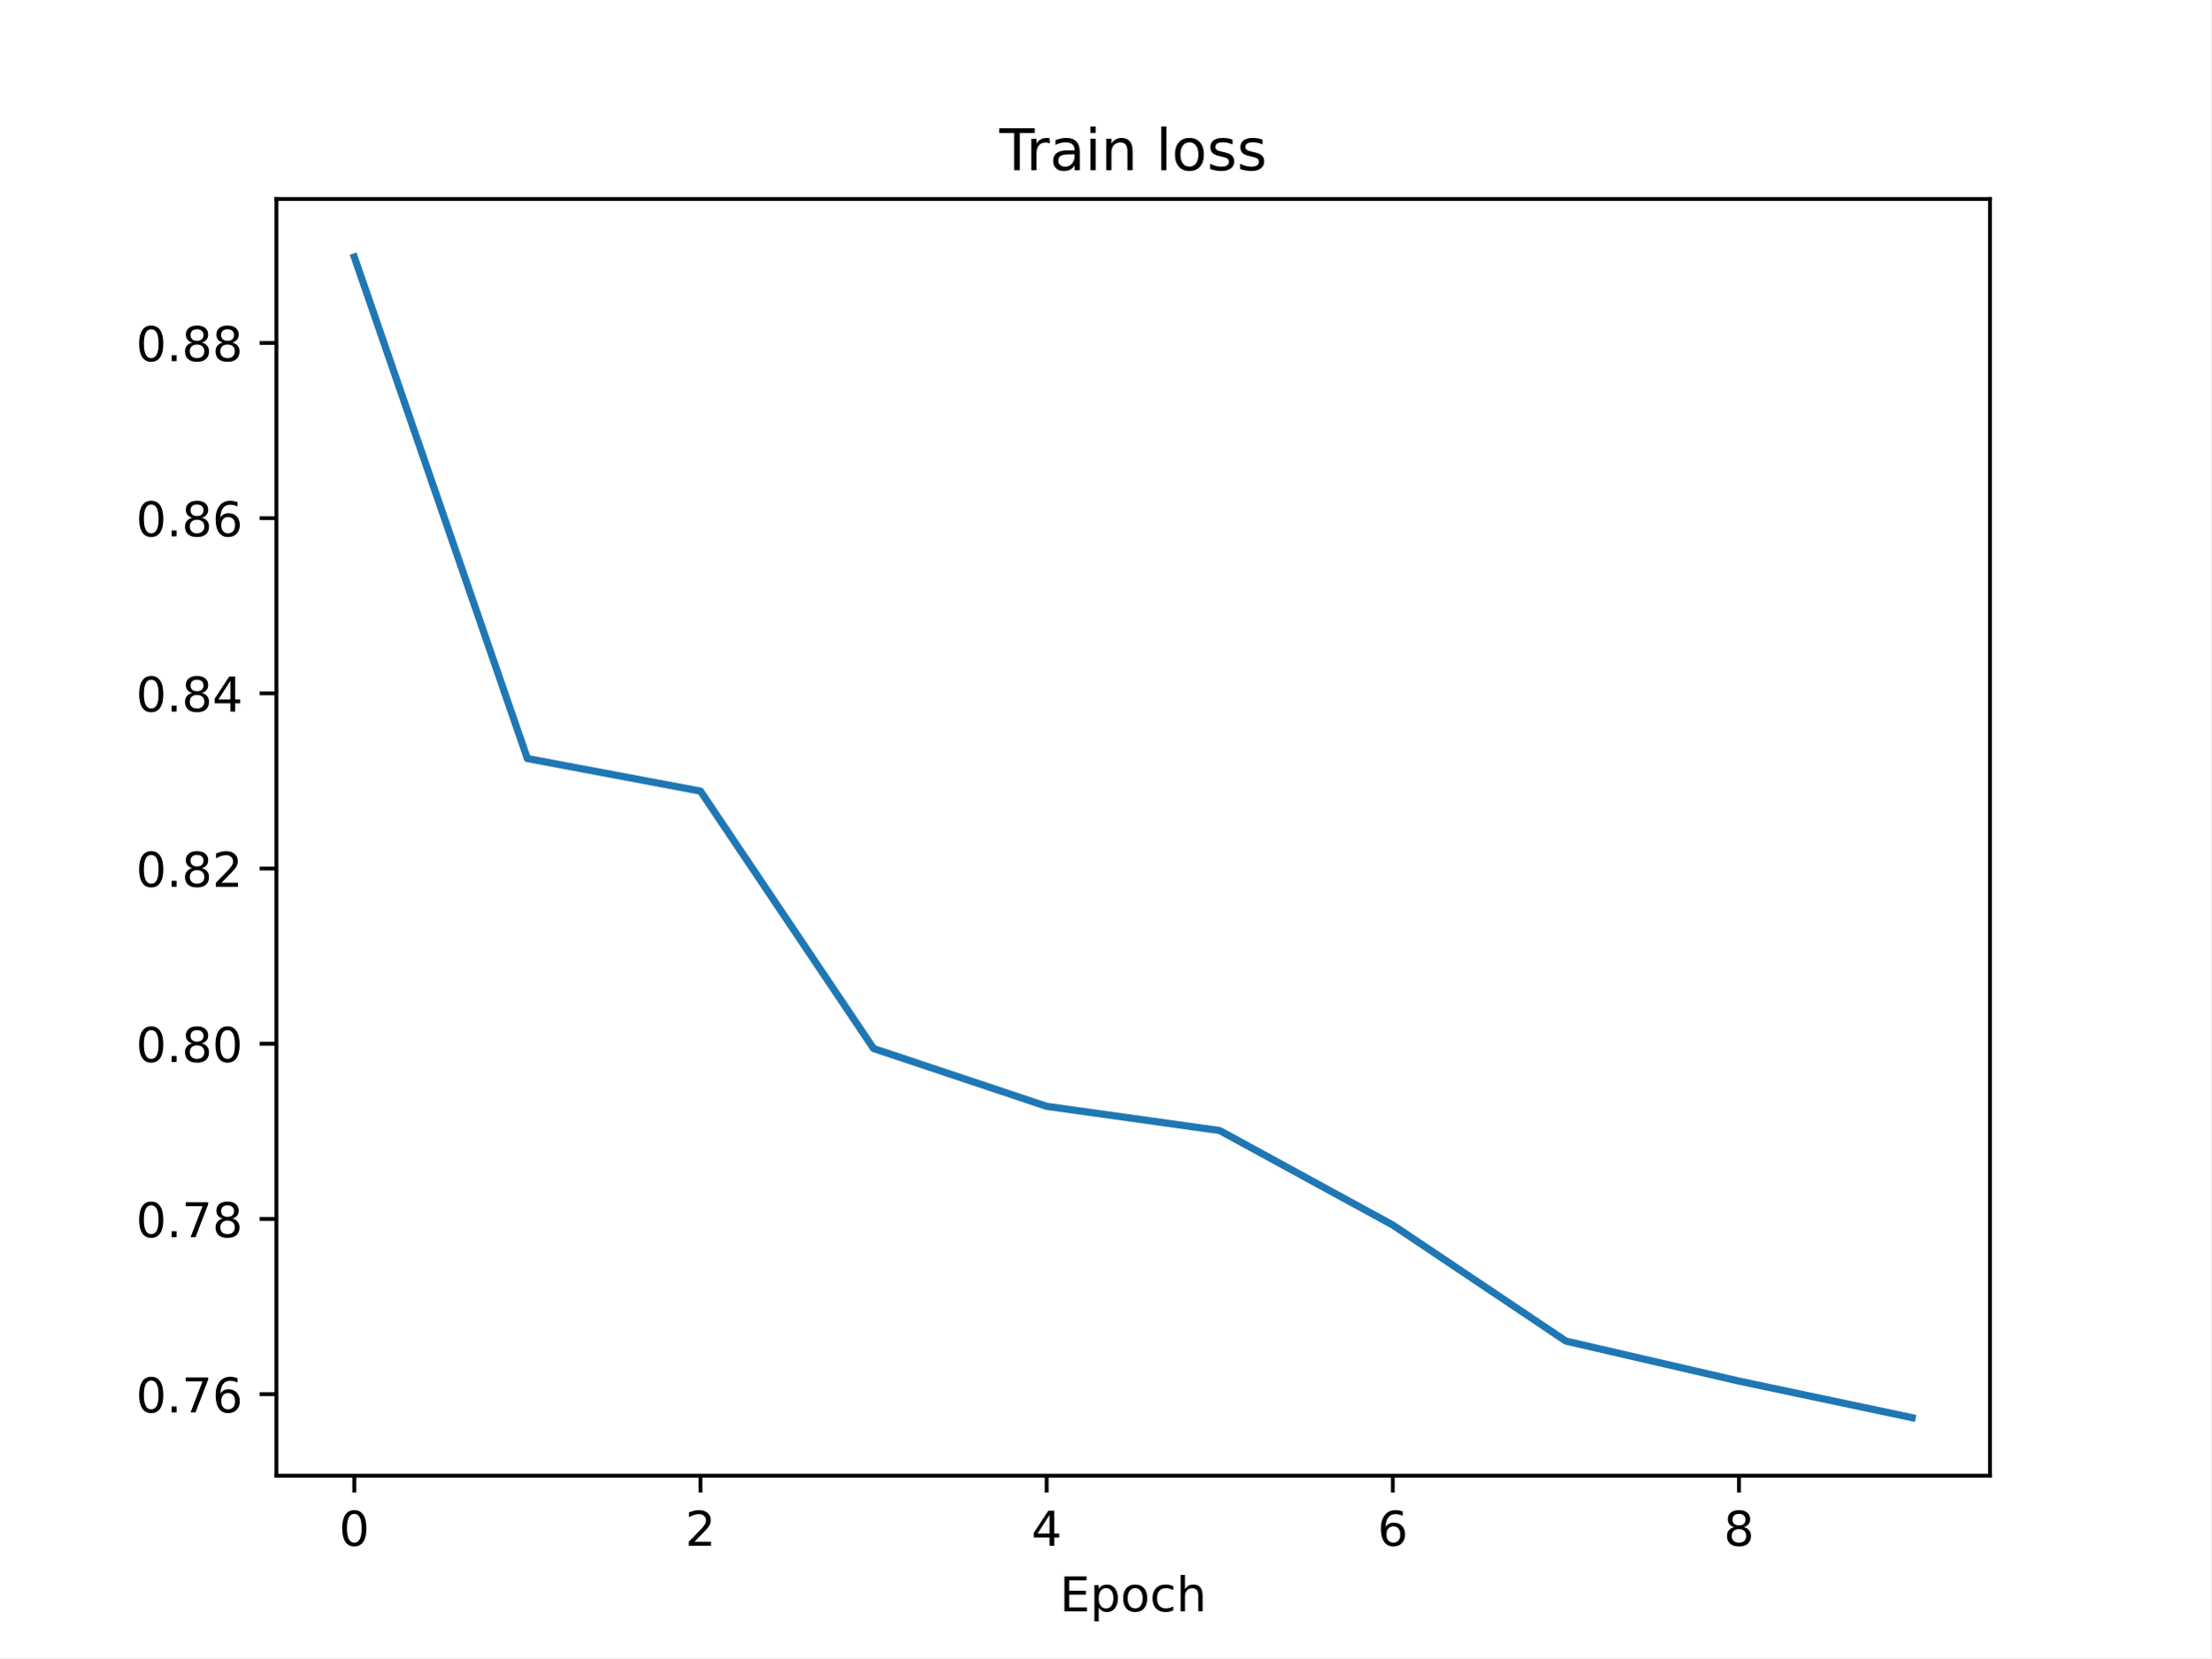
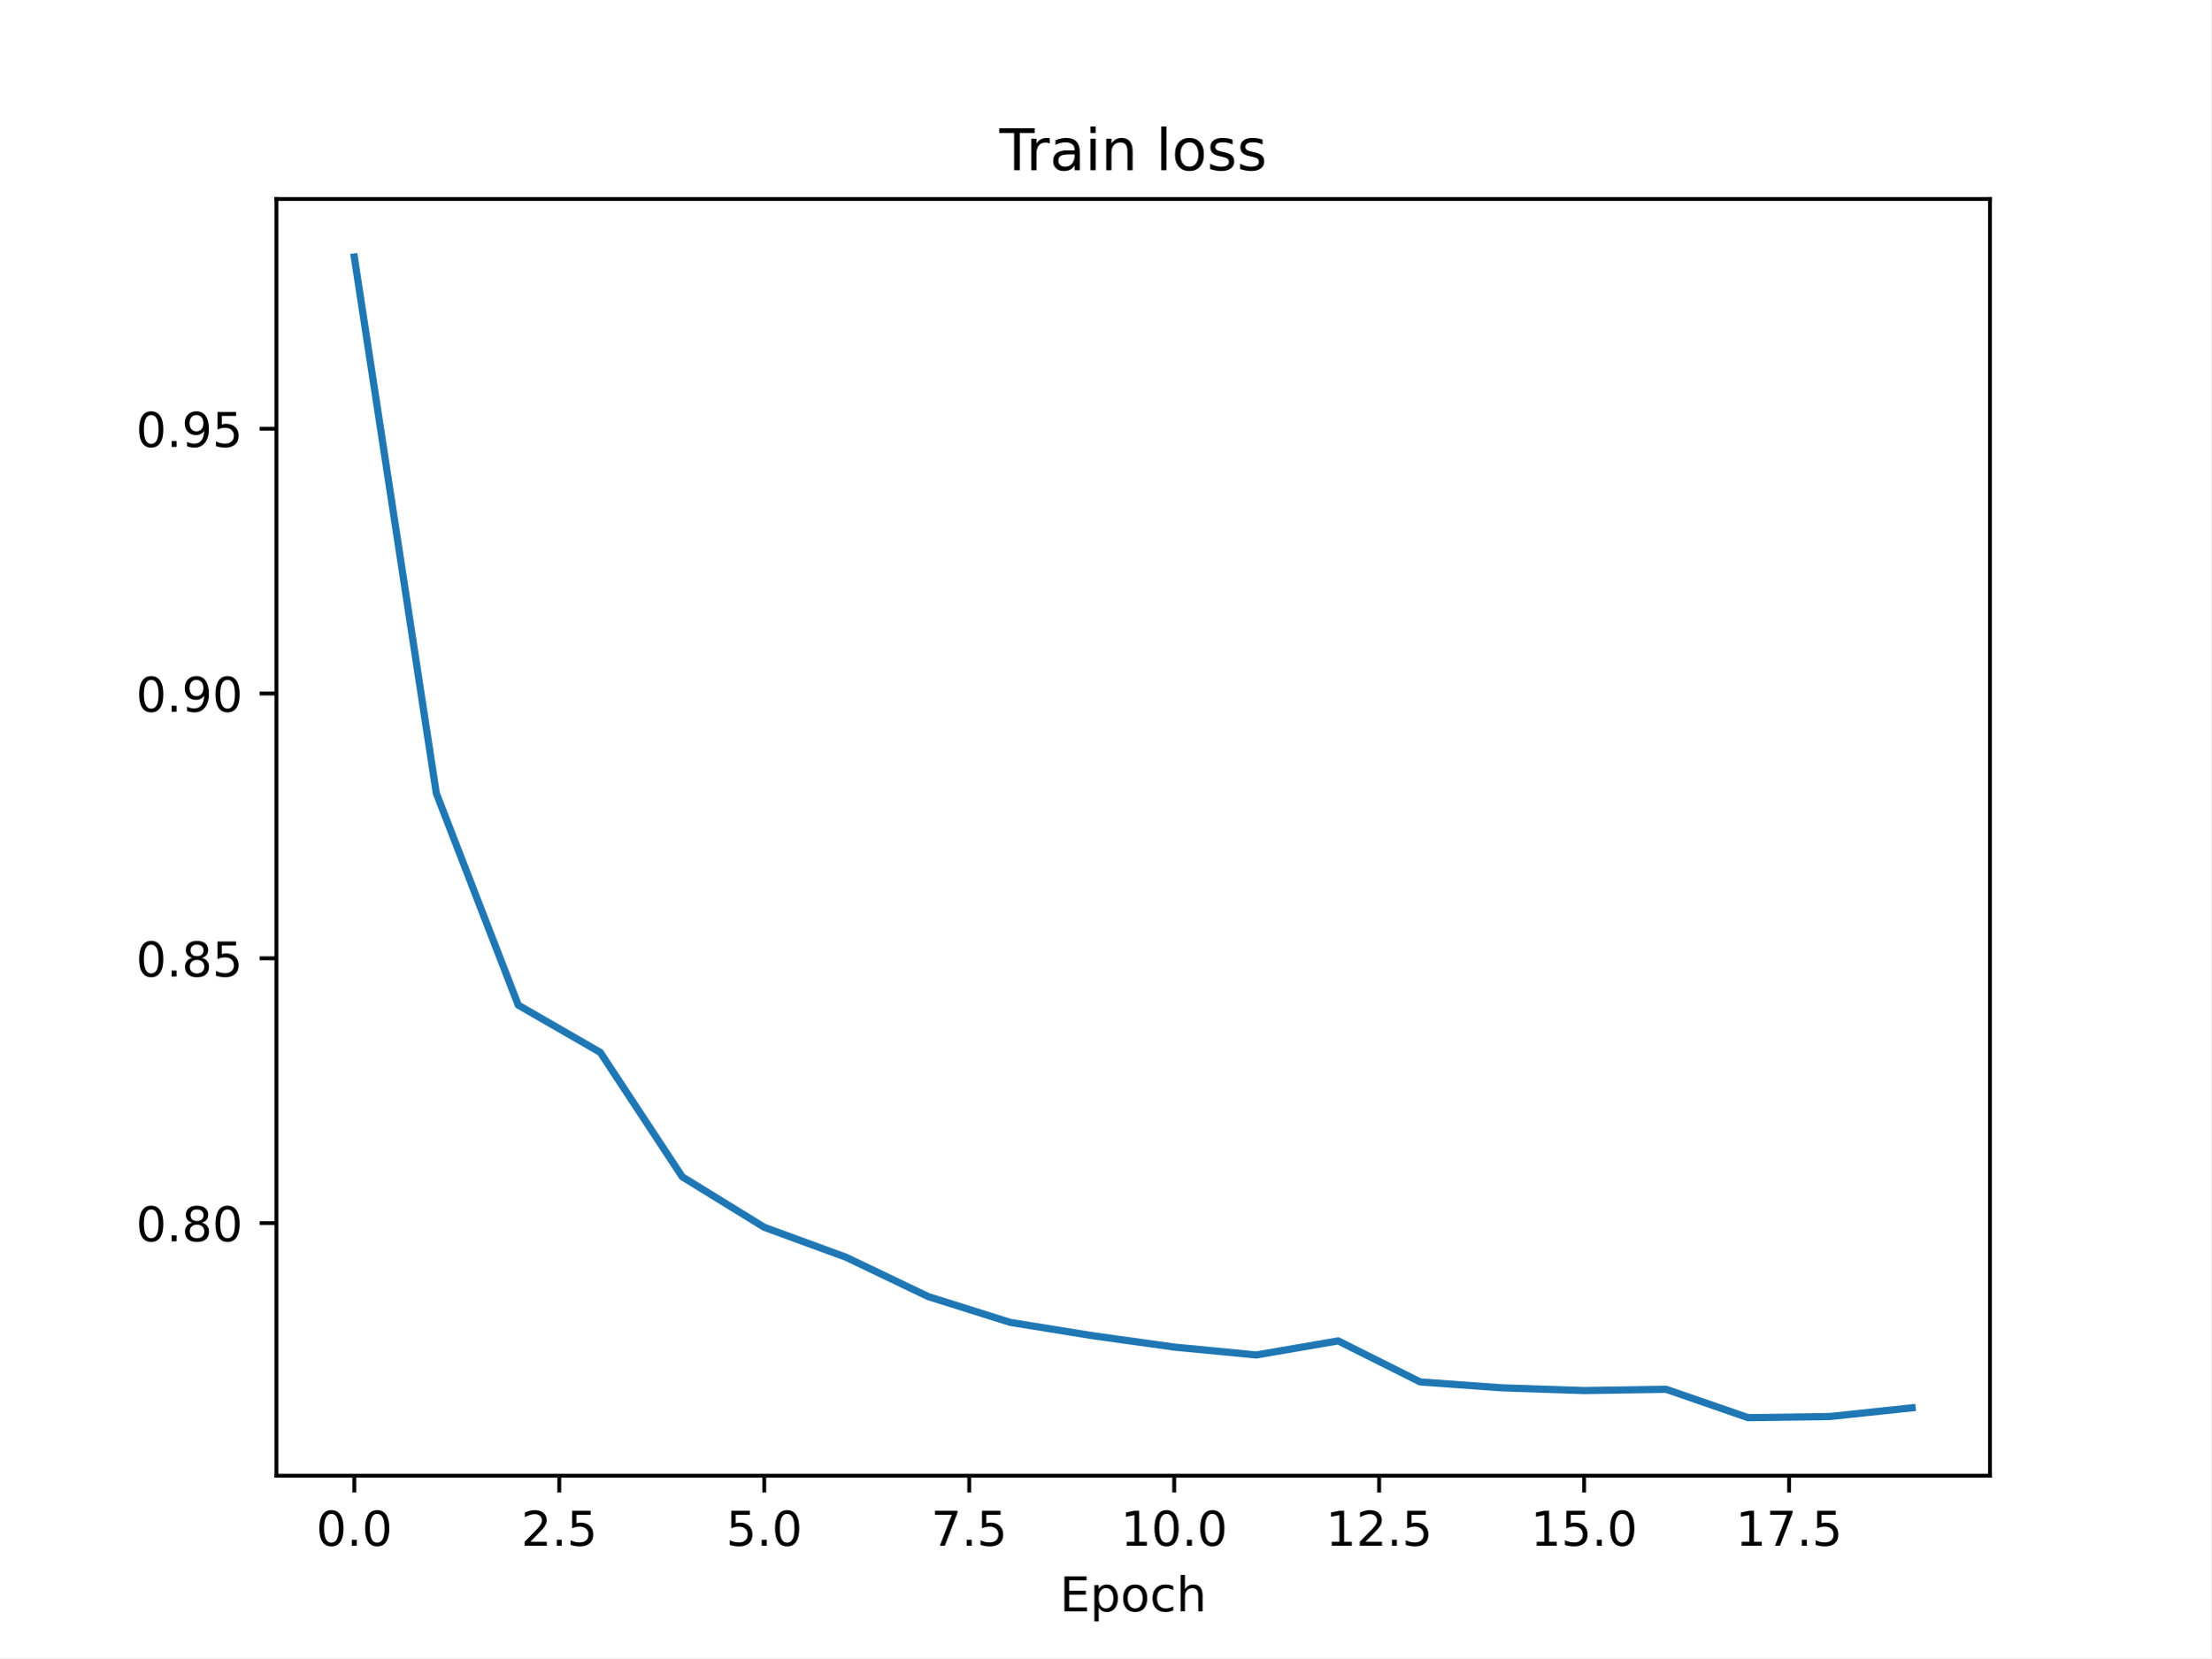
<svg xmlns="http://www.w3.org/2000/svg" xmlns:xlink="http://www.w3.org/1999/xlink" width="460.8pt" height="345.6pt" viewBox="0 0 460.8 345.6" version="1.1">
  <defs>
    <style type="text/css">*{stroke-linejoin: round; stroke-linecap: butt}</style>
  </defs>
  <g id="figure_1">
    <g id="patch_1">
      <path d="M 0 345.6  L 460.8 345.6  L 460.8 0  L 0 0  z " style="fill: #ffffff" />
    </g>
    <g id="axes_1">
      <g id="patch_2">
        <path d="M 57.6 307.584  L 414.72 307.584  L 414.72 41.472  L 57.6 41.472  z " style="fill: #ffffff" />
      </g>
      <g id="matplotlib.axis_1">
        <g id="xtick_1">
          <g id="line2d_1">
            <defs>
-               <path id="mfab07bf854" d="M 0 0  L 0 3.5  " style="stroke: #000000; stroke-width: 0.8" />
+               <path id="m8b47d113eb" d="M 0 0  L 0 3.5  " style="stroke: #000000; stroke-width: 0.8" />
            </defs>
            <g>
-               <use xlink:href="#mfab07bf854" x="73.833" y="307.584" style="stroke: #000000; stroke-width: 0.8" />
+               <use xlink:href="#m8b47d113eb" x="73.833" y="307.584" style="stroke: #000000; stroke-width: 0.8" />
            </g>
          </g>
          <g id="text_1">
-             <g transform="translate(70.65148 322.1824) scale(0.1 -0.1)">
+             <g transform="translate(65.88116 322.1824) scale(0.1 -0.1)">
              <defs>
                <path id="DejaVuSans-30" d="M 2034 4250  Q 1547 4250 1301 3770  Q 1056 3291 1056 2328  Q 1056 1369 1301 889  Q 1547 409 2034 409  Q 2525 409 2770 889  Q 3016 1369 3016 2328  Q 3016 3291 2770 3770  Q 2525 4250 2034 4250  z M 2034 4750  Q 2819 4750 3233 4129  Q 3647 3509 3647 2328  Q 3647 1150 3233 529  Q 2819 -91 2034 -91  Q 1250 -91 836 529  Q 422 1150 422 2328  Q 422 3509 836 4129  Q 1250 4750 2034 4750  z " transform="scale(0.015625)" />
-               </defs>
-               <use xlink:href="#DejaVuSans-30" />
+                 <path id="DejaVuSans-2e" d="M 684 794  L 1344 794  L 1344 0  L 684 0  L 684 794  z " transform="scale(0.015625)" />
+               </defs>
+               <use xlink:href="#DejaVuSans-30" />
+               <use xlink:href="#DejaVuSans-2e" x="63.623" />
+               <use xlink:href="#DejaVuSans-30" x="95.41" />
            </g>
          </g>
        </g>
        <g id="xtick_2">
          <g id="line2d_2">
            <g>
-               <use xlink:href="#mfab07bf854" x="145.978" y="307.584" style="stroke: #000000; stroke-width: 0.8" />
+               <use xlink:href="#m8b47d113eb" x="116.55" y="307.584" style="stroke: #000000; stroke-width: 0.8" />
            </g>
          </g>
          <g id="text_2">
-             <g transform="translate(142.7969 322.1824) scale(0.1 -0.1)">
+             <g transform="translate(108.5989 322.1824) scale(0.1 -0.1)">
              <defs>
                <path id="DejaVuSans-32" d="M 1228 531  L 3431 531  L 3431 0  L 469 0  L 469 531  Q 828 903 1448 1529  Q 2069 2156 2228 2338  Q 2531 2678 2651 2914  Q 2772 3150 2772 3378  Q 2772 3750 2511 3984  Q 2250 4219 1831 4219  Q 1534 4219 1204 4116  Q 875 4013 500 3803  L 500 4441  Q 881 4594 1212 4672  Q 1544 4750 1819 4750  Q 2544 4750 2975 4387  Q 3406 4025 3406 3419  Q 3406 3131 3298 2873  Q 3191 2616 2906 2266  Q 2828 2175 2409 1742  Q 1991 1309 1228 531  z " transform="scale(0.015625)" />
+                 <path id="DejaVuSans-35" d="M 691 4666  L 3169 4666  L 3169 4134  L 1269 4134  L 1269 2991  Q 1406 3038 1543 3061  Q 1681 3084 1819 3084  Q 2600 3084 3056 2656  Q 3513 2228 3513 1497  Q 3513 744 3044 326  Q 2575 -91 1722 -91  Q 1428 -91 1123 -41  Q 819 9 494 109  L 494 744  Q 775 591 1075 516  Q 1375 441 1709 441  Q 2250 441 2565 725  Q 2881 1009 2881 1497  Q 2881 1984 2565 2268  Q 2250 2553 1709 2553  Q 1456 2553 1204 2497  Q 953 2441 691 2322  L 691 4666  z " transform="scale(0.015625)" />
              </defs>
              <use xlink:href="#DejaVuSans-32" />
+               <use xlink:href="#DejaVuSans-2e" x="63.623" />
+               <use xlink:href="#DejaVuSans-35" x="95.41" />
            </g>
          </g>
        </g>
        <g id="xtick_3">
          <g id="line2d_3">
            <g>
-               <use xlink:href="#mfab07bf854" x="218.124" y="307.584" style="stroke: #000000; stroke-width: 0.8" />
+               <use xlink:href="#m8b47d113eb" x="159.268" y="307.584" style="stroke: #000000; stroke-width: 0.8" />
            </g>
          </g>
          <g id="text_3">
-             <g transform="translate(214.9424 322.1824) scale(0.1 -0.1)">
-               <defs>
-                 <path id="DejaVuSans-34" d="M 2419 4116  L 825 1625  L 2419 1625  L 2419 4116  z M 2253 4666  L 3047 4666  L 3047 1625  L 3713 1625  L 3713 1100  L 3047 1100  L 3047 0  L 2419 0  L 2419 1100  L 313 1100  L 313 1709  L 2253 4666  z " transform="scale(0.015625)" />
-               </defs>
-               <use xlink:href="#DejaVuSans-34" />
+             <g transform="translate(151.3166 322.1824) scale(0.1 -0.1)">
+               <use xlink:href="#DejaVuSans-35" />
+               <use xlink:href="#DejaVuSans-2e" x="63.623" />
+               <use xlink:href="#DejaVuSans-30" x="95.41" />
            </g>
          </g>
        </g>
        <g id="xtick_4">
          <g id="line2d_4">
            <g>
-               <use xlink:href="#mfab07bf854" x="290.269" y="307.584" style="stroke: #000000; stroke-width: 0.8" />
+               <use xlink:href="#m8b47d113eb" x="201.986" y="307.584" style="stroke: #000000; stroke-width: 0.8" />
            </g>
          </g>
          <g id="text_4">
-             <g transform="translate(287.0878 322.1824) scale(0.1 -0.1)">
-               <defs>
-                 <path id="DejaVuSans-36" d="M 2113 2584  Q 1688 2584 1439 2293  Q 1191 2003 1191 1497  Q 1191 994 1439 701  Q 1688 409 2113 409  Q 2538 409 2786 701  Q 3034 994 3034 1497  Q 3034 2003 2786 2293  Q 2538 2584 2113 2584  z M 3366 4563  L 3366 3988  Q 3128 4100 2886 4159  Q 2644 4219 2406 4219  Q 1781 4219 1451 3797  Q 1122 3375 1075 2522  Q 1259 2794 1537 2939  Q 1816 3084 2150 3084  Q 2853 3084 3261 2657  Q 3669 2231 3669 1497  Q 3669 778 3244 343  Q 2819 -91 2113 -91  Q 1303 -91 875 529  Q 447 1150 447 2328  Q 447 3434 972 4092  Q 1497 4750 2381 4750  Q 2619 4750 2861 4703  Q 3103 4656 3366 4563  z " transform="scale(0.015625)" />
-               </defs>
-               <use xlink:href="#DejaVuSans-36" />
+             <g transform="translate(194.0343 322.1824) scale(0.1 -0.1)">
+               <defs>
+                 <path id="DejaVuSans-37" d="M 525 4666  L 3525 4666  L 3525 4397  L 1831 0  L 1172 0  L 2766 4134  L 525 4134  L 525 4666  z " transform="scale(0.015625)" />
+               </defs>
+               <use xlink:href="#DejaVuSans-37" />
+               <use xlink:href="#DejaVuSans-2e" x="63.623" />
+               <use xlink:href="#DejaVuSans-35" x="95.41" />
            </g>
          </g>
        </g>
        <g id="xtick_5">
          <g id="line2d_5">
            <g>
-               <use xlink:href="#mfab07bf854" x="362.415" y="307.584" style="stroke: #000000; stroke-width: 0.8" />
+               <use xlink:href="#m8b47d113eb" x="244.704" y="307.584" style="stroke: #000000; stroke-width: 0.8" />
            </g>
          </g>
          <g id="text_5">
-             <g transform="translate(359.2333 322.1824) scale(0.1 -0.1)">
-               <defs>
-                 <path id="DejaVuSans-38" d="M 2034 2216  Q 1584 2216 1326 1975  Q 1069 1734 1069 1313  Q 1069 891 1326 650  Q 1584 409 2034 409  Q 2484 409 2743 651  Q 3003 894 3003 1313  Q 3003 1734 2745 1975  Q 2488 2216 2034 2216  z M 1403 2484  Q 997 2584 770 2862  Q 544 3141 544 3541  Q 544 4100 942 4425  Q 1341 4750 2034 4750  Q 2731 4750 3128 4425  Q 3525 4100 3525 3541  Q 3525 3141 3298 2862  Q 3072 2584 2669 2484  Q 3125 2378 3379 2068  Q 3634 1759 3634 1313  Q 3634 634 3220 271  Q 2806 -91 2034 -91  Q 1263 -91 848 271  Q 434 634 434 1313  Q 434 1759 690 2068  Q 947 2378 1403 2484  z M 1172 3481  Q 1172 3119 1398 2916  Q 1625 2713 2034 2713  Q 2441 2713 2670 2916  Q 2900 3119 2900 3481  Q 2900 3844 2670 4047  Q 2441 4250 2034 4250  Q 1625 4250 1398 4047  Q 1172 3844 1172 3481  z " transform="scale(0.015625)" />
-               </defs>
-               <use xlink:href="#DejaVuSans-38" />
-             </g>
-           </g>
-         </g>
-         <g id="text_6">
+             <g transform="translate(233.5707 322.1824) scale(0.1 -0.1)">
+               <defs>
+                 <path id="DejaVuSans-31" d="M 794 531  L 1825 531  L 1825 4091  L 703 3866  L 703 4441  L 1819 4666  L 2450 4666  L 2450 531  L 3481 531  L 3481 0  L 794 0  L 794 531  z " transform="scale(0.015625)" />
+               </defs>
+               <use xlink:href="#DejaVuSans-31" />
+               <use xlink:href="#DejaVuSans-30" x="63.623" />
+               <use xlink:href="#DejaVuSans-2e" x="127.246" />
+               <use xlink:href="#DejaVuSans-30" x="159.033" />
+             </g>
+           </g>
+         </g>
+         <g id="xtick_6">
+           <g id="line2d_6">
+             <g>
+               <use xlink:href="#m8b47d113eb" x="287.421" y="307.584" style="stroke: #000000; stroke-width: 0.8" />
+             </g>
+           </g>
+           <g id="text_6">
+             <g transform="translate(276.2884 322.1824) scale(0.1 -0.1)">
+               <use xlink:href="#DejaVuSans-31" />
+               <use xlink:href="#DejaVuSans-32" x="63.623" />
+               <use xlink:href="#DejaVuSans-2e" x="127.246" />
+               <use xlink:href="#DejaVuSans-35" x="159.033" />
+             </g>
+           </g>
+         </g>
+         <g id="xtick_7">
+           <g id="line2d_7">
+             <g>
+               <use xlink:href="#m8b47d113eb" x="330.139" y="307.584" style="stroke: #000000; stroke-width: 0.8" />
+             </g>
+           </g>
+           <g id="text_7">
+             <g transform="translate(319.0061 322.1824) scale(0.1 -0.1)">
+               <use xlink:href="#DejaVuSans-31" />
+               <use xlink:href="#DejaVuSans-35" x="63.623" />
+               <use xlink:href="#DejaVuSans-2e" x="127.246" />
+               <use xlink:href="#DejaVuSans-30" x="159.033" />
+             </g>
+           </g>
+         </g>
+         <g id="xtick_8">
+           <g id="line2d_8">
+             <g>
+               <use xlink:href="#m8b47d113eb" x="372.857" y="307.584" style="stroke: #000000; stroke-width: 0.8" />
+             </g>
+           </g>
+           <g id="text_8">
+             <g transform="translate(361.7238 322.1824) scale(0.1 -0.1)">
+               <use xlink:href="#DejaVuSans-31" />
+               <use xlink:href="#DejaVuSans-37" x="63.623" />
+               <use xlink:href="#DejaVuSans-2e" x="127.246" />
+               <use xlink:href="#DejaVuSans-35" x="159.033" />
+             </g>
+           </g>
+         </g>
+         <g id="text_9">
          <g transform="translate(220.8491 335.8606) scale(0.1 -0.1)">
            <defs>
              <path id="DejaVuSans-45" d="M 628 4666  L 3578 4666  L 3578 4134  L 1259 4134  L 1259 2753  L 3481 2753  L 3481 2222  L 1259 2222  L 1259 531  L 3634 531  L 3634 0  L 628 0  L 628 4666  z " transform="scale(0.015625)" />
              <path id="DejaVuSans-70" d="M 1159 525  L 1159 -1331  L 581 -1331  L 581 3500  L 1159 3500  L 1159 2969  Q 1341 3281 1617 3432  Q 1894 3584 2278 3584  Q 2916 3584 3314 3078  Q 3713 2572 3713 1747  Q 3713 922 3314 415  Q 2916 -91 2278 -91  Q 1894 -91 1617 61  Q 1341 213 1159 525  z M 3116 1747  Q 3116 2381 2855 2742  Q 2594 3103 2138 3103  Q 1681 3103 1420 2742  Q 1159 2381 1159 1747  Q 1159 1113 1420 752  Q 1681 391 2138 391  Q 2594 391 2855 752  Q 3116 1113 3116 1747  z " transform="scale(0.015625)" />
              <path id="DejaVuSans-6f" d="M 1959 3097  Q 1497 3097 1228 2736  Q 959 2375 959 1747  Q 959 1119 1226 758  Q 1494 397 1959 397  Q 2419 397 2687 759  Q 2956 1122 2956 1747  Q 2956 2369 2687 2733  Q 2419 3097 1959 3097  z M 1959 3584  Q 2709 3584 3137 3096  Q 3566 2609 3566 1747  Q 3566 888 3137 398  Q 2709 -91 1959 -91  Q 1206 -91 779 398  Q 353 888 353 1747  Q 353 2609 779 3096  Q 1206 3584 1959 3584  z " transform="scale(0.015625)" />
              <path id="DejaVuSans-63" d="M 3122 3366  L 3122 2828  Q 2878 2963 2633 3030  Q 2388 3097 2138 3097  Q 1578 3097 1268 2742  Q 959 2388 959 1747  Q 959 1106 1268 751  Q 1578 397 2138 397  Q 2388 397 2633 464  Q 2878 531 3122 666  L 3122 134  Q 2881 22 2623 -34  Q 2366 -91 2075 -91  Q 1284 -91 818 406  Q 353 903 353 1747  Q 353 2603 823 3093  Q 1294 3584 2113 3584  Q 2378 3584 2631 3529  Q 2884 3475 3122 3366  z " transform="scale(0.015625)" />
              <path id="DejaVuSans-68" d="M 3513 2113  L 3513 0  L 2938 0  L 2938 2094  Q 2938 2591 2744 2837  Q 2550 3084 2163 3084  Q 1697 3084 1428 2787  Q 1159 2491 1159 1978  L 1159 0  L 581 0  L 581 4863  L 1159 4863  L 1159 2956  Q 1366 3272 1645 3428  Q 1925 3584 2291 3584  Q 2894 3584 3203 3211  Q 3513 2838 3513 2113  z " transform="scale(0.015625)" />
            </defs>
            <use xlink:href="#DejaVuSans-45" />
            <use xlink:href="#DejaVuSans-70" x="63.184" />
            <use xlink:href="#DejaVuSans-6f" x="126.66" />
            <use xlink:href="#DejaVuSans-63" x="187.842" />
            <use xlink:href="#DejaVuSans-68" x="242.822" />
          </g>
        </g>
      </g>
      <g id="matplotlib.axis_2">
        <g id="ytick_1">
-           <g id="line2d_6">
+           <g id="line2d_9">
            <defs>
-               <path id="m329e22aa68" d="M 0 0  L -3.5 0  " style="stroke: #000000; stroke-width: 0.8" />
+               <path id="m9254127745" d="M 0 0  L -3.5 0  " style="stroke: #000000; stroke-width: 0.8" />
            </defs>
            <g>
-               <use xlink:href="#m329e22aa68" x="57.6" y="290.597" style="stroke: #000000; stroke-width: 0.8" />
-             </g>
-           </g>
-           <g id="text_7">
-             <g transform="translate(28.33438 294.3963) scale(0.1 -0.1)">
-               <defs>
-                 <path id="DejaVuSans-2e" d="M 684 794  L 1344 794  L 1344 0  L 684 0  L 684 794  z " transform="scale(0.015625)" />
-                 <path id="DejaVuSans-37" d="M 525 4666  L 3525 4666  L 3525 4397  L 1831 0  L 1172 0  L 2766 4134  L 525 4134  L 525 4666  z " transform="scale(0.015625)" />
-               </defs>
-               <use xlink:href="#DejaVuSans-30" />
-               <use xlink:href="#DejaVuSans-2e" x="63.623" />
-               <use xlink:href="#DejaVuSans-37" x="95.41" />
-               <use xlink:href="#DejaVuSans-36" x="159.033" />
+               <use xlink:href="#m9254127745" x="57.6" y="254.93" style="stroke: #000000; stroke-width: 0.8" />
+             </g>
+           </g>
+           <g id="text_10">
+             <g transform="translate(28.33438 258.7291) scale(0.1 -0.1)">
+               <defs>
+                 <path id="DejaVuSans-38" d="M 2034 2216  Q 1584 2216 1326 1975  Q 1069 1734 1069 1313  Q 1069 891 1326 650  Q 1584 409 2034 409  Q 2484 409 2743 651  Q 3003 894 3003 1313  Q 3003 1734 2745 1975  Q 2488 2216 2034 2216  z M 1403 2484  Q 997 2584 770 2862  Q 544 3141 544 3541  Q 544 4100 942 4425  Q 1341 4750 2034 4750  Q 2731 4750 3128 4425  Q 3525 4100 3525 3541  Q 3525 3141 3298 2862  Q 3072 2584 2669 2484  Q 3125 2378 3379 2068  Q 3634 1759 3634 1313  Q 3634 634 3220 271  Q 2806 -91 2034 -91  Q 1263 -91 848 271  Q 434 634 434 1313  Q 434 1759 690 2068  Q 947 2378 1403 2484  z M 1172 3481  Q 1172 3119 1398 2916  Q 1625 2713 2034 2713  Q 2441 2713 2670 2916  Q 2900 3119 2900 3481  Q 2900 3844 2670 4047  Q 2441 4250 2034 4250  Q 1625 4250 1398 4047  Q 1172 3844 1172 3481  z " transform="scale(0.015625)" />
+               </defs>
+               <use xlink:href="#DejaVuSans-30" />
+               <use xlink:href="#DejaVuSans-2e" x="63.623" />
+               <use xlink:href="#DejaVuSans-38" x="95.41" />
+               <use xlink:href="#DejaVuSans-30" x="159.033" />
            </g>
          </g>
        </g>
        <g id="ytick_2">
-           <g id="line2d_7">
-             <g>
-               <use xlink:href="#m329e22aa68" x="57.6" y="254.076" style="stroke: #000000; stroke-width: 0.8" />
-             </g>
-           </g>
-           <g id="text_8">
-             <g transform="translate(28.33438 257.8749) scale(0.1 -0.1)">
-               <use xlink:href="#DejaVuSans-30" />
-               <use xlink:href="#DejaVuSans-2e" x="63.623" />
-               <use xlink:href="#DejaVuSans-37" x="95.41" />
-               <use xlink:href="#DejaVuSans-38" x="159.033" />
+           <g id="line2d_10">
+             <g>
+               <use xlink:href="#m9254127745" x="57.6" y="199.737" style="stroke: #000000; stroke-width: 0.8" />
+             </g>
+           </g>
+           <g id="text_11">
+             <g transform="translate(28.33438 203.5359) scale(0.1 -0.1)">
+               <use xlink:href="#DejaVuSans-30" />
+               <use xlink:href="#DejaVuSans-2e" x="63.623" />
+               <use xlink:href="#DejaVuSans-38" x="95.41" />
+               <use xlink:href="#DejaVuSans-35" x="159.033" />
            </g>
          </g>
        </g>
        <g id="ytick_3">
-           <g id="line2d_8">
-             <g>
-               <use xlink:href="#m329e22aa68" x="57.6" y="217.554" style="stroke: #000000; stroke-width: 0.8" />
-             </g>
-           </g>
-           <g id="text_9">
-             <g transform="translate(28.33438 221.3535) scale(0.1 -0.1)">
-               <use xlink:href="#DejaVuSans-30" />
-               <use xlink:href="#DejaVuSans-2e" x="63.623" />
-               <use xlink:href="#DejaVuSans-38" x="95.41" />
+           <g id="line2d_11">
+             <g>
+               <use xlink:href="#m9254127745" x="57.6" y="144.543" style="stroke: #000000; stroke-width: 0.8" />
+             </g>
+           </g>
+           <g id="text_12">
+             <g transform="translate(28.33438 148.3427) scale(0.1 -0.1)">
+               <defs>
+                 <path id="DejaVuSans-39" d="M 703 97  L 703 672  Q 941 559 1184 500  Q 1428 441 1663 441  Q 2288 441 2617 861  Q 2947 1281 2994 2138  Q 2813 1869 2534 1725  Q 2256 1581 1919 1581  Q 1219 1581 811 2004  Q 403 2428 403 3163  Q 403 3881 828 4315  Q 1253 4750 1959 4750  Q 2769 4750 3195 4129  Q 3622 3509 3622 2328  Q 3622 1225 3098 567  Q 2575 -91 1691 -91  Q 1453 -91 1209 -44  Q 966 3 703 97  z M 1959 2075  Q 2384 2075 2632 2365  Q 2881 2656 2881 3163  Q 2881 3666 2632 3958  Q 2384 4250 1959 4250  Q 1534 4250 1286 3958  Q 1038 3666 1038 3163  Q 1038 2656 1286 2365  Q 1534 2075 1959 2075  z " transform="scale(0.015625)" />
+               </defs>
+               <use xlink:href="#DejaVuSans-30" />
+               <use xlink:href="#DejaVuSans-2e" x="63.623" />
+               <use xlink:href="#DejaVuSans-39" x="95.41" />
              <use xlink:href="#DejaVuSans-30" x="159.033" />
            </g>
          </g>
        </g>
        <g id="ytick_4">
-           <g id="line2d_9">
-             <g>
-               <use xlink:href="#m329e22aa68" x="57.6" y="181.033" style="stroke: #000000; stroke-width: 0.8" />
-             </g>
-           </g>
-           <g id="text_10">
-             <g transform="translate(28.33438 184.8321) scale(0.1 -0.1)">
-               <use xlink:href="#DejaVuSans-30" />
-               <use xlink:href="#DejaVuSans-2e" x="63.623" />
-               <use xlink:href="#DejaVuSans-38" x="95.41" />
-               <use xlink:href="#DejaVuSans-32" x="159.033" />
-             </g>
-           </g>
-         </g>
-         <g id="ytick_5">
-           <g id="line2d_10">
-             <g>
-               <use xlink:href="#m329e22aa68" x="57.6" y="144.512" style="stroke: #000000; stroke-width: 0.8" />
-             </g>
-           </g>
-           <g id="text_11">
-             <g transform="translate(28.33438 148.3108) scale(0.1 -0.1)">
-               <use xlink:href="#DejaVuSans-30" />
-               <use xlink:href="#DejaVuSans-2e" x="63.623" />
-               <use xlink:href="#DejaVuSans-38" x="95.41" />
-               <use xlink:href="#DejaVuSans-34" x="159.033" />
-             </g>
-           </g>
-         </g>
-         <g id="ytick_6">
-           <g id="line2d_11">
-             <g>
-               <use xlink:href="#m329e22aa68" x="57.6" y="107.99" style="stroke: #000000; stroke-width: 0.8" />
-             </g>
-           </g>
-           <g id="text_12">
-             <g transform="translate(28.33438 111.7894) scale(0.1 -0.1)">
-               <use xlink:href="#DejaVuSans-30" />
-               <use xlink:href="#DejaVuSans-2e" x="63.623" />
-               <use xlink:href="#DejaVuSans-38" x="95.41" />
-               <use xlink:href="#DejaVuSans-36" x="159.033" />
-             </g>
-           </g>
-         </g>
-         <g id="ytick_7">
          <g id="line2d_12">
            <g>
-               <use xlink:href="#m329e22aa68" x="57.6" y="71.469" style="stroke: #000000; stroke-width: 0.8" />
+               <use xlink:href="#m9254127745" x="57.6" y="89.35" style="stroke: #000000; stroke-width: 0.8" />
            </g>
          </g>
          <g id="text_13">
-             <g transform="translate(28.33438 75.26801) scale(0.1 -0.1)">
-               <use xlink:href="#DejaVuSans-30" />
-               <use xlink:href="#DejaVuSans-2e" x="63.623" />
-               <use xlink:href="#DejaVuSans-38" x="95.41" />
-               <use xlink:href="#DejaVuSans-38" x="159.033" />
+             <g transform="translate(28.33438 93.14946) scale(0.1 -0.1)">
+               <use xlink:href="#DejaVuSans-30" />
+               <use xlink:href="#DejaVuSans-2e" x="63.623" />
+               <use xlink:href="#DejaVuSans-39" x="95.41" />
+               <use xlink:href="#DejaVuSans-35" x="159.033" />
            </g>
          </g>
        </g>
      </g>
      <g id="line2d_13">
-         <path d="M 73.833 53.568  L 109.905 158.103  L 145.978 164.892  L 182.051 218.545  L 218.124 230.595  L 254.196 235.647  L 290.269 255.344  L 326.342 279.525  L 362.415 287.867  L 398.487 295.488  " clip-path="url(#p6bded2f44a)" style="fill: none; stroke: #1f77b4; stroke-width: 1.5; stroke-linecap: square" />
+         <path d="M 73.833 53.568  L 90.92 165.329  L 108.007 209.502  L 125.094 219.346  L 142.181 245.283  L 159.268 255.806  L 176.355 262.07  L 193.442 270.252  L 210.529 275.628  L 227.616 278.394  L 244.704 280.773  L 261.791 282.42  L 278.878 279.487  L 295.965 288.041  L 313.052 289.271  L 330.139 289.841  L 347.226 289.574  L 364.313 295.488  L 381.4 295.245  L 398.487 293.431  " clip-path="url(#p84c95c0cfd)" style="fill: none; stroke: #1f77b4; stroke-width: 1.5; stroke-linecap: square" />
      </g>
      <g id="patch_3">
        <path d="M 57.6 307.584  L 57.6 41.472  " style="fill: none; stroke: #000000; stroke-width: 0.8; stroke-linejoin: miter; stroke-linecap: square" />
      </g>
      <g id="patch_4">
        <path d="M 414.72 307.584  L 414.72 41.472  " style="fill: none; stroke: #000000; stroke-width: 0.8; stroke-linejoin: miter; stroke-linecap: square" />
      </g>
      <g id="patch_5">
        <path d="M 57.6 307.584  L 414.72 307.584  " style="fill: none; stroke: #000000; stroke-width: 0.8; stroke-linejoin: miter; stroke-linecap: square" />
      </g>
      <g id="patch_6">
        <path d="M 57.6 41.472  L 414.72 41.472  " style="fill: none; stroke: #000000; stroke-width: 0.8; stroke-linejoin: miter; stroke-linecap: square" />
      </g>
      <g id="text_14">
        <g transform="translate(208.2713 35.472) scale(0.12 -0.12)">
          <defs>
            <path id="DejaVuSans-54" d="M -19 4666  L 3928 4666  L 3928 4134  L 2272 4134  L 2272 0  L 1638 0  L 1638 4134  L -19 4134  L -19 4666  z " transform="scale(0.015625)" />
            <path id="DejaVuSans-72" d="M 2631 2963  Q 2534 3019 2420 3045  Q 2306 3072 2169 3072  Q 1681 3072 1420 2755  Q 1159 2438 1159 1844  L 1159 0  L 581 0  L 581 3500  L 1159 3500  L 1159 2956  Q 1341 3275 1631 3429  Q 1922 3584 2338 3584  Q 2397 3584 2469 3576  Q 2541 3569 2628 3553  L 2631 2963  z " transform="scale(0.015625)" />
            <path id="DejaVuSans-61" d="M 2194 1759  Q 1497 1759 1228 1600  Q 959 1441 959 1056  Q 959 750 1161 570  Q 1363 391 1709 391  Q 2188 391 2477 730  Q 2766 1069 2766 1631  L 2766 1759  L 2194 1759  z M 3341 1997  L 3341 0  L 2766 0  L 2766 531  Q 2569 213 2275 61  Q 1981 -91 1556 -91  Q 1019 -91 701 211  Q 384 513 384 1019  Q 384 1609 779 1909  Q 1175 2209 1959 2209  L 2766 2209  L 2766 2266  Q 2766 2663 2505 2880  Q 2244 3097 1772 3097  Q 1472 3097 1187 3025  Q 903 2953 641 2809  L 641 3341  Q 956 3463 1253 3523  Q 1550 3584 1831 3584  Q 2591 3584 2966 3190  Q 3341 2797 3341 1997  z " transform="scale(0.015625)" />
            <path id="DejaVuSans-69" d="M 603 3500  L 1178 3500  L 1178 0  L 603 0  L 603 3500  z M 603 4863  L 1178 4863  L 1178 4134  L 603 4134  L 603 4863  z " transform="scale(0.015625)" />
            <path id="DejaVuSans-6e" d="M 3513 2113  L 3513 0  L 2938 0  L 2938 2094  Q 2938 2591 2744 2837  Q 2550 3084 2163 3084  Q 1697 3084 1428 2787  Q 1159 2491 1159 1978  L 1159 0  L 581 0  L 581 3500  L 1159 3500  L 1159 2956  Q 1366 3272 1645 3428  Q 1925 3584 2291 3584  Q 2894 3584 3203 3211  Q 3513 2838 3513 2113  z " transform="scale(0.015625)" />
            <path id="DejaVuSans-20" transform="scale(0.015625)" />
            <path id="DejaVuSans-6c" d="M 603 4863  L 1178 4863  L 1178 0  L 603 0  L 603 4863  z " transform="scale(0.015625)" />
            <path id="DejaVuSans-73" d="M 2834 3397  L 2834 2853  Q 2591 2978 2328 3040  Q 2066 3103 1784 3103  Q 1356 3103 1142 2972  Q 928 2841 928 2578  Q 928 2378 1081 2264  Q 1234 2150 1697 2047  L 1894 2003  Q 2506 1872 2764 1633  Q 3022 1394 3022 966  Q 3022 478 2636 193  Q 2250 -91 1575 -91  Q 1294 -91 989 -36  Q 684 19 347 128  L 347 722  Q 666 556 975 473  Q 1284 391 1588 391  Q 1994 391 2212 530  Q 2431 669 2431 922  Q 2431 1156 2273 1281  Q 2116 1406 1581 1522  L 1381 1569  Q 847 1681 609 1914  Q 372 2147 372 2553  Q 372 3047 722 3315  Q 1072 3584 1716 3584  Q 2034 3584 2315 3537  Q 2597 3491 2834 3397  z " transform="scale(0.015625)" />
          </defs>
          <use xlink:href="#DejaVuSans-54" />
          <use xlink:href="#DejaVuSans-72" x="46.334" />
          <use xlink:href="#DejaVuSans-61" x="87.447" />
          <use xlink:href="#DejaVuSans-69" x="148.727" />
          <use xlink:href="#DejaVuSans-6e" x="176.51" />
          <use xlink:href="#DejaVuSans-20" x="239.889" />
          <use xlink:href="#DejaVuSans-6c" x="271.676" />
          <use xlink:href="#DejaVuSans-6f" x="299.459" />
          <use xlink:href="#DejaVuSans-73" x="360.641" />
          <use xlink:href="#DejaVuSans-73" x="412.74" />
        </g>
      </g>
    </g>
  </g>
  <defs>
-     <clipPath id="p6bded2f44a">
+     <clipPath id="p84c95c0cfd">
      <rect x="57.6" y="41.472" width="357.12" height="266.112" />
    </clipPath>
  </defs>
</svg>
